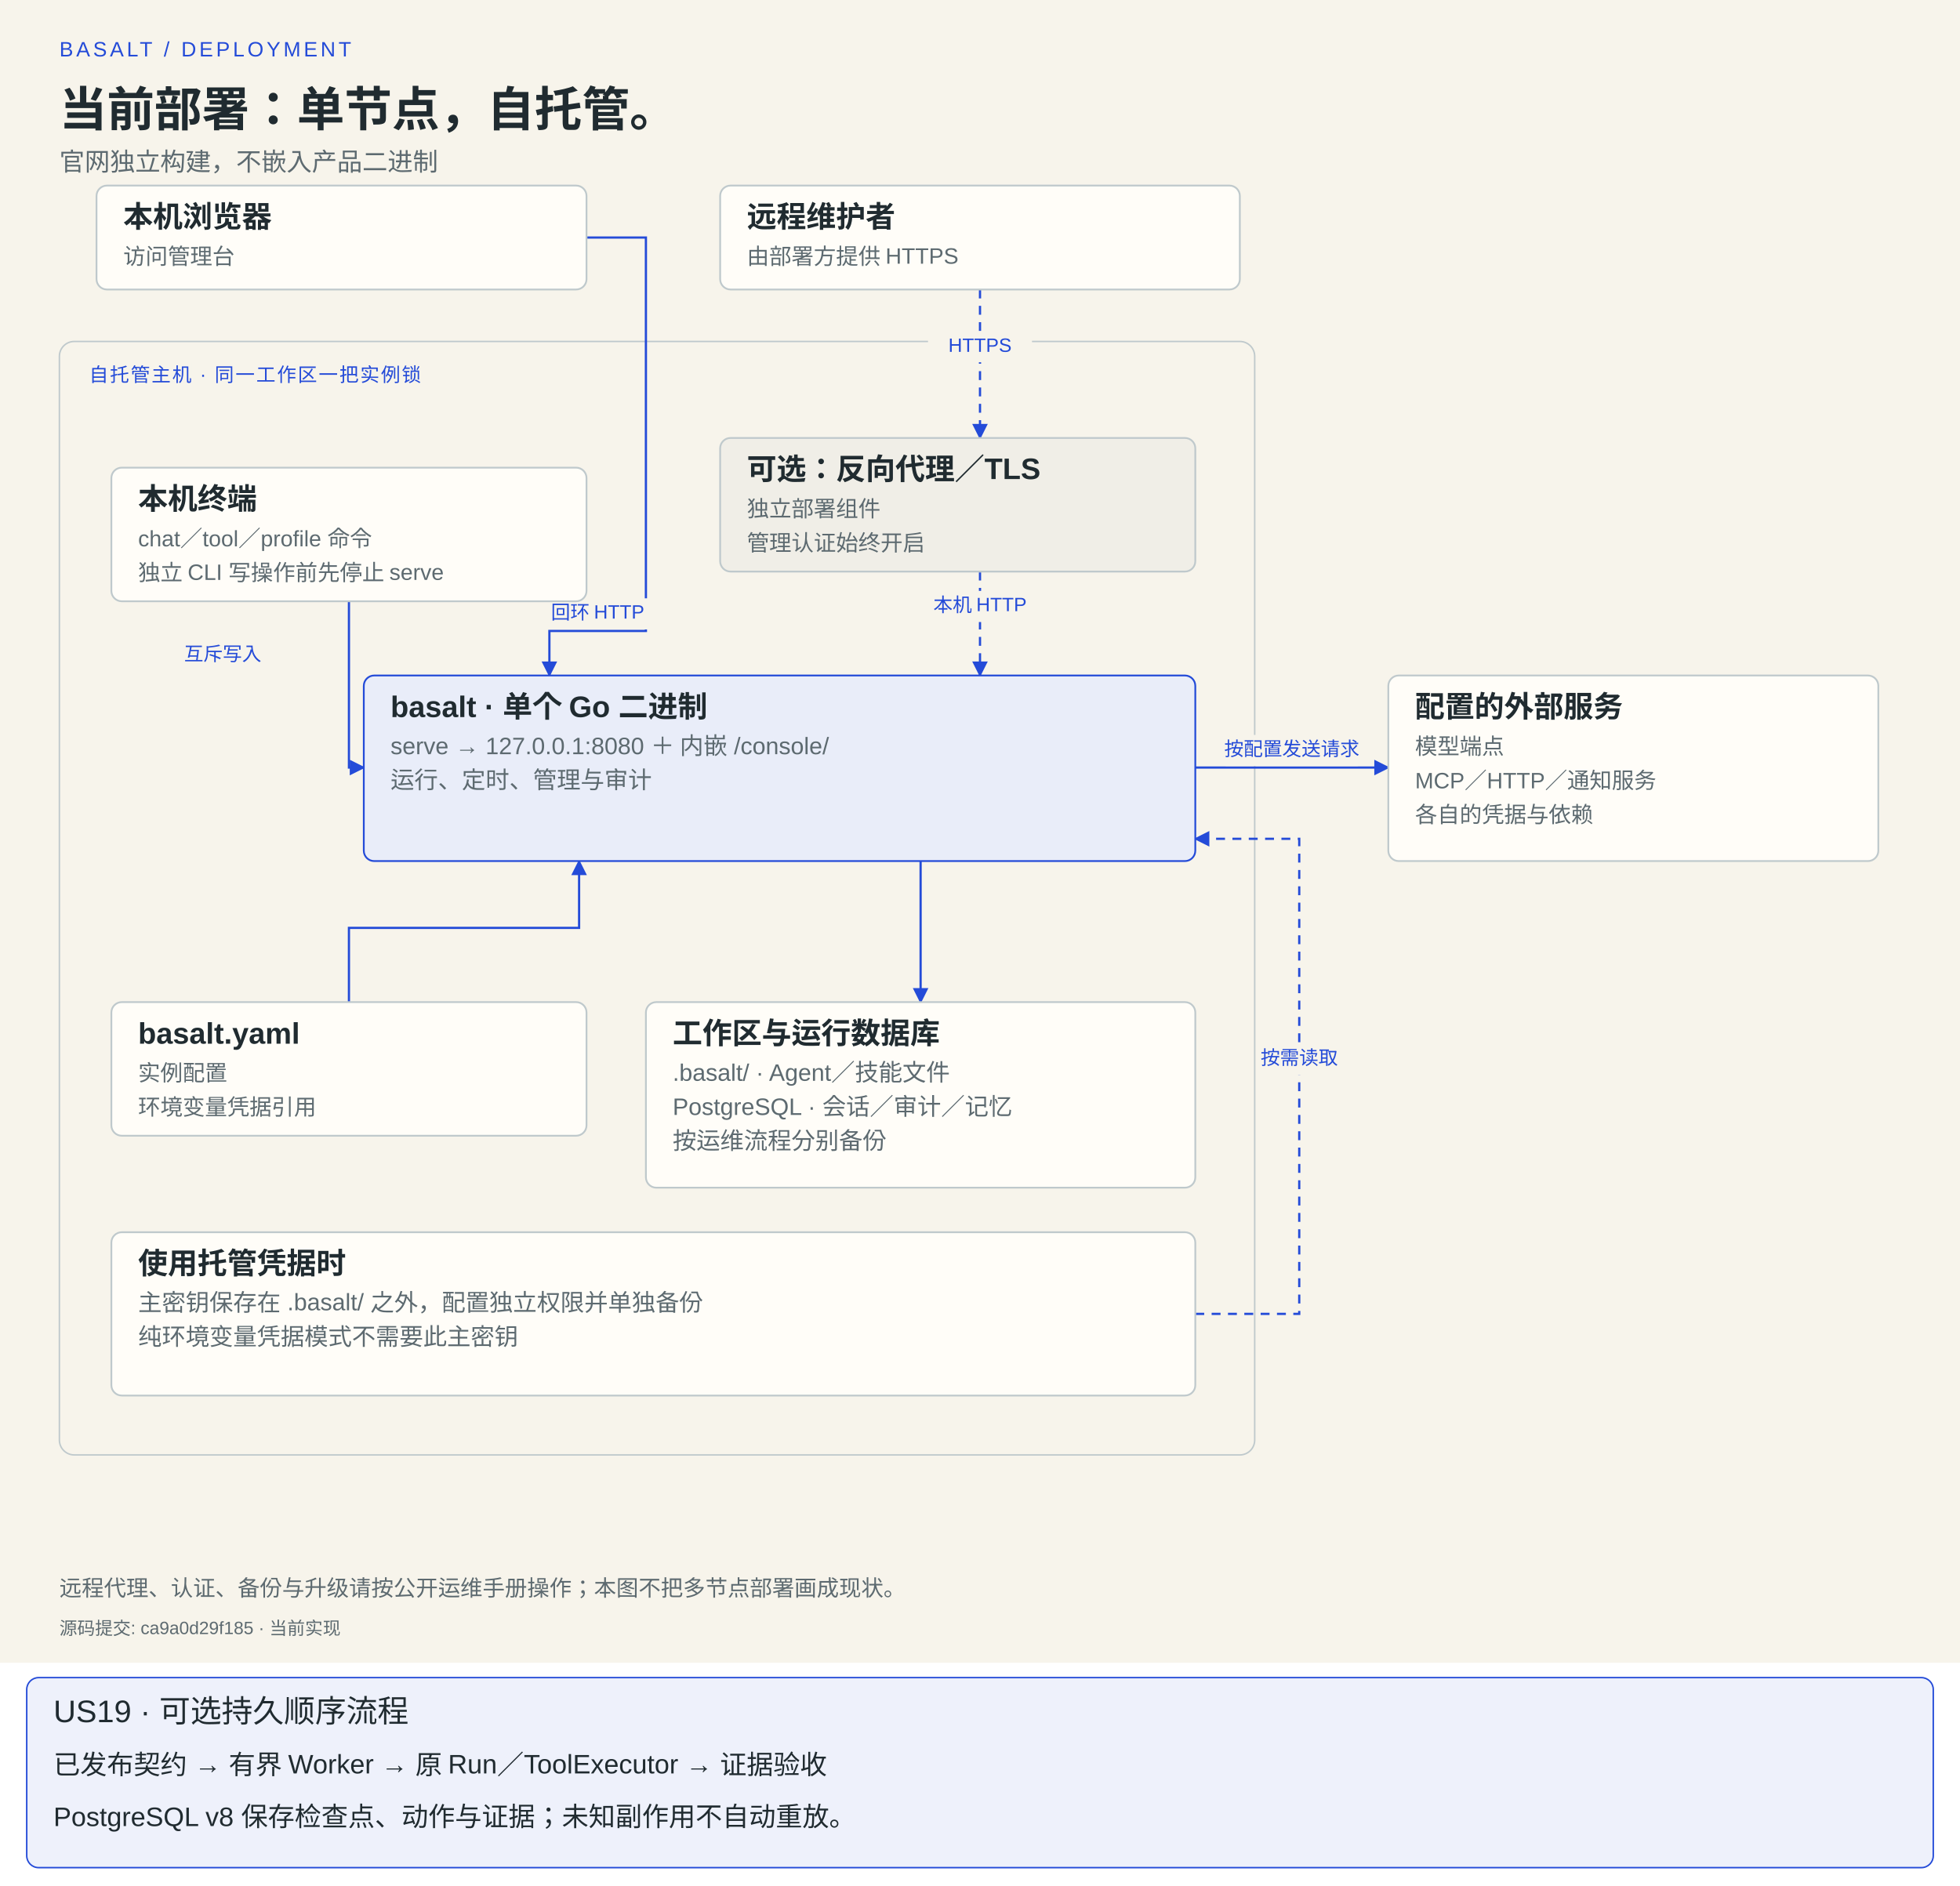
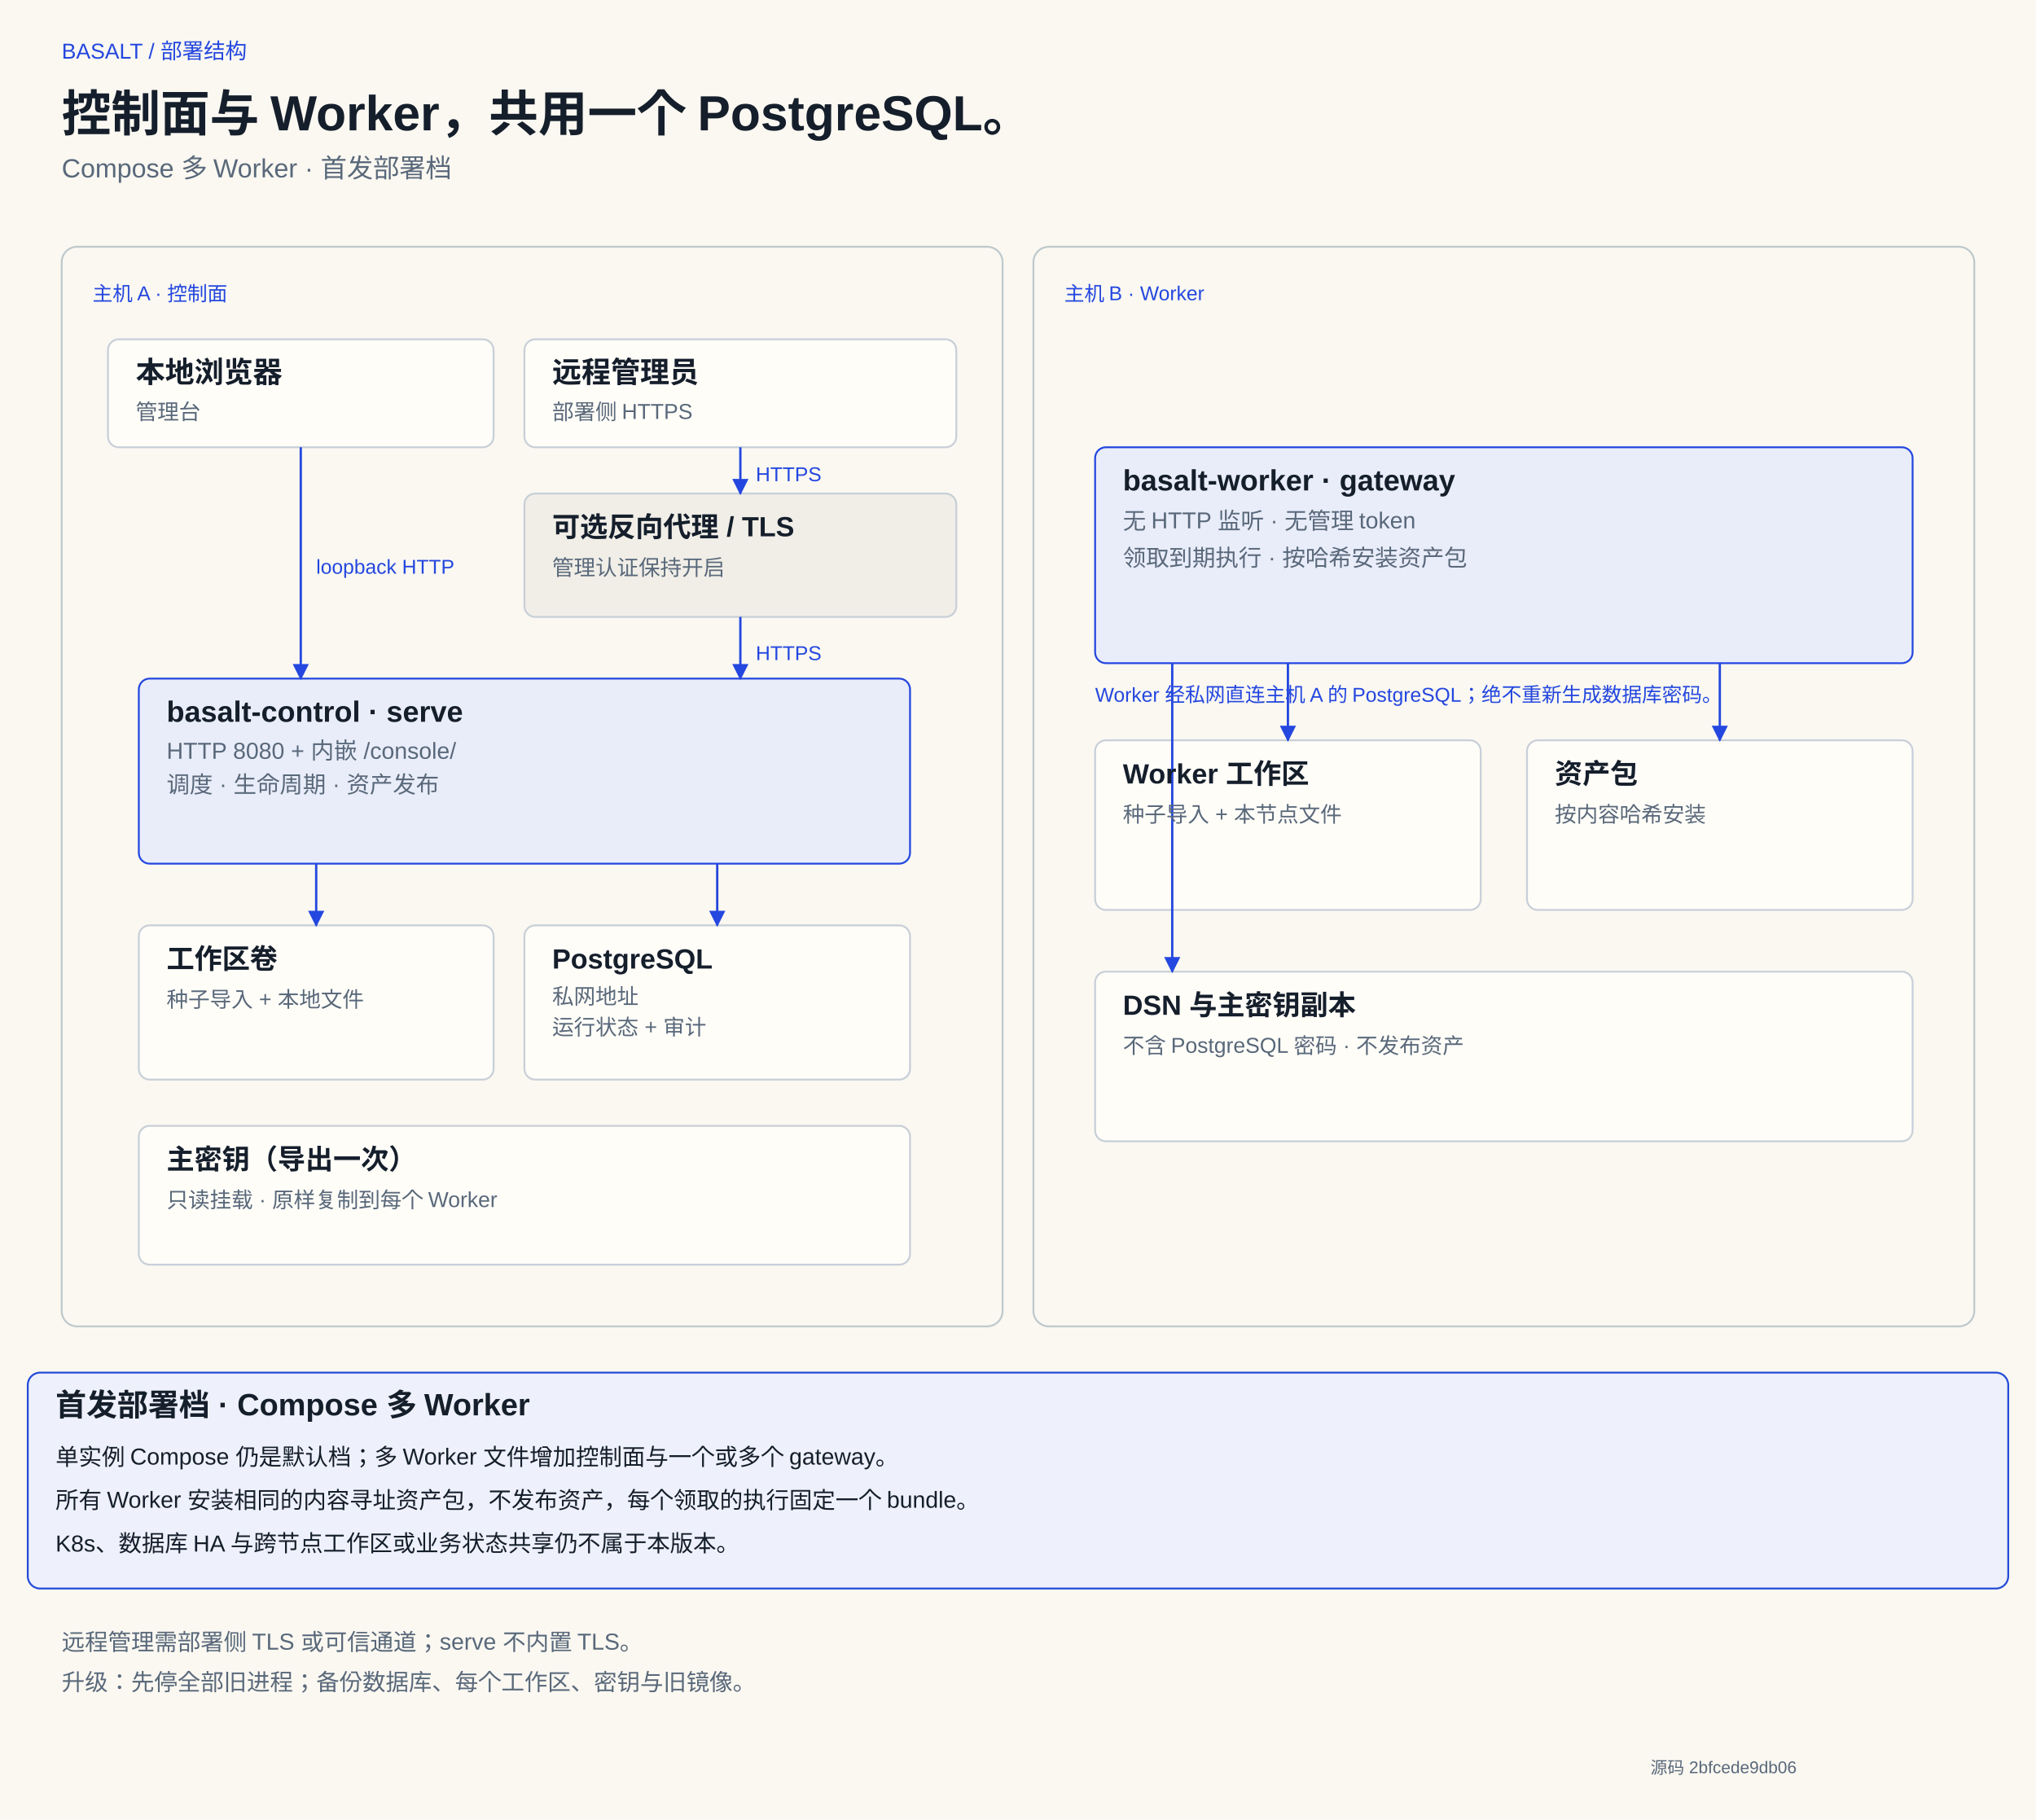
- <svg xmlns="http://www.w3.org/2000/svg" width="1320" height="1270" viewBox="0 0 1320 1270" role="img" aria-labelledby="diagram-title diagram-desc" data-diagram-id="deployment" data-source-commit="ca9a0d29f185a548b14b595e6068c52df1c3cdf4" data-working-tree-feature="US19">
+ <svg xmlns="http://www.w3.org/2000/svg" width="1320" height="1180" viewBox="0 0 1320 1180" role="img" aria-labelledby="diagram-title diagram-desc" data-diagram-id="deployment" data-source-commit="2bfcede9db06baf7cec27f1adb825a8e1ffb3969" data-working-tree-feature="US25C">
  <defs>
    <marker id="arrow" viewBox="0 0 10 10" refX="9" refY="5" markerWidth="7" markerHeight="7" orient="auto-start-reverse">
-       <path d="M0 0 L10 5 L0 10 Z" fill="#244bd8" />
+       <path d="M0 0 L10 5 L0 10 Z" fill="#2447df" />
    </marker>
  </defs>
-   <rect width="1320" height="1120" fill="#f7f4eb" />
-   <g font-family="Arial, Microsoft YaHei, sans-serif" fill="#202b30">
-     <text x="40" y="38" font-size="14" letter-spacing="2" fill="#244bd8">BASALT / DEPLOYMENT</text>
-     <text x="40" y="85" font-size="32" font-weight="600">当前部署：单节点，自托管。</text>
-     <text x="40" y="115" font-size="17" fill="#5d6a70">官网独立构建，不嵌入产品二进制</text>
-     <rect x="40" y="230" width="805" height="750" rx="10" fill="none" stroke="#bfc9cc" />
-     <path d="M395,160 L435,160 L435,425 L370,425 L370,455" fill="none" stroke="#244bd8" stroke-width="1.5" marker-end="url(#arrow)" />
-     <rect x="355.5" y="403" width="94" height="21" rx="3" fill="#f7f4eb" />
-     <text x="402.5" y="417" text-anchor="middle" font-size="13" fill="#244bd8">回环 HTTP</text>
-     <path d="M660,195 L660,295" fill="none" stroke="#244bd8" stroke-width="1.5" stroke-dasharray="6 5" marker-end="url(#arrow)" />
-     <rect x="625" y="223" width="70" height="21" rx="3" fill="#f7f4eb" />
-     <text x="660" y="237" text-anchor="middle" font-size="13" fill="#244bd8">HTTPS</text>
-     <path d="M660,385 L660,455" fill="none" stroke="#244bd8" stroke-width="1.5" stroke-dasharray="6 5" marker-end="url(#arrow)" />
-     <rect x="613" y="398" width="94" height="21" rx="3" fill="#f7f4eb" />
-     <text x="660" y="412" text-anchor="middle" font-size="13" fill="#244bd8">本机 HTTP</text>
-     <path d="M235,405 L235,517 L245,517" fill="none" stroke="#244bd8" stroke-width="1.5" marker-end="url(#arrow)" />
-     <rect x="121" y="431" width="58" height="21" rx="3" fill="#f7f4eb" />
-     <text x="150" y="445" text-anchor="middle" font-size="13" fill="#244bd8">互斥写入</text>
-     <path d="M235,675 L235,625 L390,625 L390,580" fill="none" stroke="#244bd8" stroke-width="1.5" marker-end="url(#arrow)" />
-     <path d="M620,580 L620,675" fill="none" stroke="#244bd8" stroke-width="1.5" marker-end="url(#arrow)" />
-     <path d="M805,517 L935,517" fill="none" stroke="#244bd8" stroke-width="1.5" marker-end="url(#arrow)" />
-     <rect x="823" y="495" width="94" height="21" rx="3" fill="#f7f4eb" />
-     <text x="870" y="509" text-anchor="middle" font-size="13" fill="#244bd8">按配置发送请求</text>
-     <path d="M805,885 L875,885 L875,565 L805,565" fill="none" stroke="#244bd8" stroke-width="1.5" stroke-dasharray="6 5" marker-end="url(#arrow)" />
-     <rect x="846" y="703" width="58" height="21" rx="3" fill="#f7f4eb" />
-     <text x="875" y="717" text-anchor="middle" font-size="13" fill="#244bd8">按需读取</text>
-     <text x="60" y="257" font-size="13" letter-spacing="1" fill="#244bd8" stroke="#f7f4eb" stroke-width="5" paint-order="stroke">自托管主机 · 同一工作区一把实例锁</text>
-     <g data-node-id="browser">
-       <rect x="65" y="125" width="330" height="70" rx="7" fill="#fffdf8" stroke="#bfc9cc" stroke-width="1.2" />
-       <text x="83" y="153" font-size="20" font-weight="600">本机浏览器</text>
-       <text x="83" y="178" font-size="15" fill="#5d6a70">访问管理台</text>
-     </g>
-     <g data-node-id="remote">
-       <rect x="485" y="125" width="350" height="70" rx="7" fill="#fffdf8" stroke="#bfc9cc" stroke-width="1.2" />
-       <text x="503" y="153" font-size="20" font-weight="600">远程维护者</text>
-       <text x="503" y="178" font-size="15" fill="#5d6a70">由部署方提供 HTTPS</text>
-     </g>
-     <g data-node-id="proxy">
-       <rect x="485" y="295" width="320" height="90" rx="7" fill="#f0eee7" stroke="#bfc9cc" stroke-width="1.2" />
-       <text x="503" y="323" font-size="20" font-weight="600">可选：反向代理／TLS</text>
-       <text x="503" y="348" font-size="15" fill="#5d6a70">独立部署组件</text>
-       <text x="503" y="371" font-size="15" fill="#5d6a70">管理认证始终开启</text>
-     </g>
-     <g data-node-id="binary">
-       <rect x="245" y="455" width="560" height="125" rx="7" fill="#e9edf9" stroke="#244bd8" stroke-width="1.2" />
-       <text x="263" y="483" font-size="20" font-weight="600">basalt · 单个 Go 二进制</text>
-       <text x="263" y="508" font-size="16" fill="#5d6a70">serve → 127.0.0.1:8080 ＋ 内嵌 /console/</text>
-       <text x="263" y="531" font-size="16" fill="#5d6a70">运行、定时、管理与审计</text>
-     </g>
-     <g data-node-id="cli">
-       <rect x="75" y="315" width="320" height="90" rx="7" fill="#fffdf8" stroke="#bfc9cc" stroke-width="1.2" />
-       <text x="93" y="343" font-size="20" font-weight="600">本机终端</text>
-       <text x="93" y="368" font-size="15" fill="#5d6a70">chat／tool／profile 命令</text>
-       <text x="93" y="391" font-size="15" fill="#5d6a70">独立 CLI 写操作前先停止 serve</text>
-     </g>
-     <g data-node-id="config">
-       <rect x="75" y="675" width="320" height="90" rx="7" fill="#fffdf8" stroke="#bfc9cc" stroke-width="1.2" />
-       <text x="93" y="703" font-size="20" font-weight="600">basalt.yaml</text>
-       <text x="93" y="728" font-size="15" fill="#5d6a70">实例配置</text>
-       <text x="93" y="751" font-size="15" fill="#5d6a70">环境变量凭据引用</text>
-     </g>
-     <g data-node-id="data">
-       <rect x="435" y="675" width="370" height="125" rx="7" fill="#fffdf8" stroke="#bfc9cc" stroke-width="1.2" />
-       <text x="453" y="703" font-size="20" font-weight="600">工作区与运行数据库</text>
-       <text x="453" y="728" font-size="16" fill="#5d6a70">.basalt/ · Agent／技能文件</text>
-       <text x="453" y="751" font-size="16" fill="#5d6a70">PostgreSQL · 会话／审计／记忆</text>
-       <text x="453" y="774" font-size="16" fill="#5d6a70">按运维流程分别备份</text>
-     </g>
-     <g data-node-id="external">
-       <rect x="935" y="455" width="330" height="125" rx="7" fill="#fffdf8" stroke="#bfc9cc" stroke-width="1.2" />
-       <text x="953" y="483" font-size="20" font-weight="600">配置的外部服务</text>
-       <text x="953" y="508" font-size="15" fill="#5d6a70">模型端点</text>
-       <text x="953" y="531" font-size="15" fill="#5d6a70">MCP／HTTP／通知服务</text>
-       <text x="953" y="554" font-size="15" fill="#5d6a70">各自的凭据与依赖</text>
-     </g>
-     <g data-node-id="key">
-       <rect x="75" y="830" width="730" height="110" rx="7" fill="#fffdf8" stroke="#bfc9cc" stroke-width="1.2" />
-       <text x="93" y="858" font-size="20" font-weight="600">使用托管凭据时</text>
-       <text x="93" y="883" font-size="16" fill="#5d6a70">主密钥保存在 .basalt/ 之外，配置独立权限并单独备份</text>
-       <text x="93" y="906" font-size="16" fill="#5d6a70">纯环境变量凭据模式不需要此主密钥</text>
-     </g>
-     <text x="40" y="1075" font-size="15" fill="#5d6a70">远程代理、认证、备份与升级请按公开运维手册操作；本图不把多节点部署画成现状。</text>
-     <text x="40" y="1101" font-size="12" fill="#5d6a70">源码提交: ca9a0d29f185 · 当前实现</text>
-   </g>
-   <g id="us19-flow" font-family="Arial, Microsoft YaHei, sans-serif">
-     <rect x="18" y="1130" width="1284" height="128" rx="8" fill="#eef1fb" stroke="#244bd8" />
-     <text x="36" y="1160" font-size="21" fill="#202b30">US19 · 可选持久顺序流程</text>
-     <text x="36" y="1195" font-size="18" fill="#202b30">已发布契约 → 有界 Worker → 原 Run／ToolExecutor → 证据验收</text>
-     <text x="36" y="1230" font-size="18" fill="#202b30">PostgreSQL v8 保存检查点、动作与证据；未知副作用不自动重放。</text>
+   <g font-family="Arial, Microsoft YaHei, sans-serif" fill="#151e2b">
+     <rect width="1320" height="1180" fill="#faf8f1" />
+     <rect x="40" y="160" width="610" height="700" rx="10" fill="none" stroke="#bfc9cc" stroke-width="1.2" />
+     <rect x="670" y="160" width="610" height="700" rx="10" fill="none" stroke="#bfc9cc" stroke-width="1.2" />
+     <rect x="70" y="220" width="250" height="70" rx="7" fill="#fffdf8" stroke="#c8cfd8" stroke-width="1.2" />
+     <rect x="340" y="220" width="280" height="70" rx="7" fill="#fffdf8" stroke="#c8cfd8" stroke-width="1.2" />
+     <rect x="340" y="320" width="280" height="80" rx="7" fill="#f0eee7" stroke="#c8cfd8" stroke-width="1.2" />
+     <rect x="90" y="440" width="500" height="120" rx="7" fill="#e9edf9" stroke="#2447df" stroke-width="1.2" />
+     <rect x="90" y="600" width="230" height="100" rx="7" fill="#fffdf8" stroke="#c8cfd8" stroke-width="1.2" />
+     <rect x="340" y="600" width="250" height="100" rx="7" fill="#fffdf8" stroke="#c8cfd8" stroke-width="1.2" />
+     <rect x="90" y="730" width="500" height="90" rx="7" fill="#fffdf8" stroke="#c8cfd8" stroke-width="1.2" />
+     <rect x="710" y="290" width="530" height="140" rx="7" fill="#e9edf9" stroke="#2447df" stroke-width="1.2" />
+     <rect x="710" y="480" width="250" height="110" rx="7" fill="#fffdf8" stroke="#c8cfd8" stroke-width="1.2" />
+     <rect x="990" y="480" width="250" height="110" rx="7" fill="#fffdf8" stroke="#c8cfd8" stroke-width="1.2" />
+     <rect x="710" y="630" width="530" height="110" rx="7" fill="#fffdf8" stroke="#c8cfd8" stroke-width="1.2" />
+     <rect x="18" y="890" width="1284" height="140" rx="8" fill="#eef1fb" stroke="#244bd8" stroke-width="1.2" />
+     <polyline points="195,290 195,440" fill="none" stroke="#2447df" stroke-width="1.5" marker-end="url(#arrow)" />
+     <polyline points="480,290 480,320" fill="none" stroke="#2447df" stroke-width="1.5" marker-end="url(#arrow)" />
+     <polyline points="480,400 480,440" fill="none" stroke="#2447df" stroke-width="1.5" marker-end="url(#arrow)" />
+     <polyline points="205,560 205,600" fill="none" stroke="#2447df" stroke-width="1.5" marker-end="url(#arrow)" />
+     <polyline points="465,560 465,600" fill="none" stroke="#2447df" stroke-width="1.5" marker-end="url(#arrow)" />
+     <polyline points="835,430 835,480" fill="none" stroke="#2447df" stroke-width="1.5" marker-end="url(#arrow)" />
+     <polyline points="1115,430 1115,480" fill="none" stroke="#2447df" stroke-width="1.5" marker-end="url(#arrow)" />
+     <polyline points="760,430 760,630" fill="none" stroke="#2447df" stroke-width="1.5" marker-end="url(#arrow)" />
+     <text x="40" y="38" font-size="14" fill="#2447df">BASALT / 部署结构</text>
+     <text x="40" y="85" font-size="32" fill="#151e2b" font-weight="600">控制面与 Worker，共用一个 PostgreSQL。</text>
+     <text x="40" y="115" font-size="17" fill="#59687a">Compose 多 Worker · 首发部署档</text>
+     <text x="60" y="195" font-size="13" fill="#2447df">主机 A · 控制面</text>
+     <text x="690" y="195" font-size="13" fill="#2447df">主机 B · Worker</text>
+     <text x="88" y="248" font-size="19" fill="#151e2b" font-weight="600">本地浏览器</text>
+     <text x="88" y="272" font-size="14" fill="#59687a">管理台</text>
+     <text x="358" y="248" font-size="19" fill="#151e2b" font-weight="600">远程管理员</text>
+     <text x="358" y="272" font-size="14" fill="#59687a">部署侧 HTTPS</text>
+     <text x="358" y="348" font-size="18" fill="#151e2b" font-weight="600">可选反向代理 / TLS</text>
+     <text x="358" y="373" font-size="14" fill="#59687a">管理认证保持开启</text>
+     <text x="108" y="468" font-size="19" fill="#151e2b" font-weight="600">basalt-control · serve</text>
+     <text x="108" y="492" font-size="15" fill="#59687a">HTTP 8080 + 内嵌 /console/</text>
+     <text x="108" y="514" font-size="15" fill="#59687a">调度 · 生命周期 · 资产发布</text>
+     <text x="108" y="628" font-size="18" fill="#151e2b" font-weight="600">工作区卷</text>
+     <text x="108" y="653" font-size="14" fill="#59687a">种子导入 + 本地文件</text>
+     <text x="358" y="628" font-size="18" fill="#151e2b" font-weight="600">PostgreSQL</text>
+     <text x="358" y="651" font-size="14" fill="#59687a">私网地址</text>
+     <text x="358" y="671" font-size="14" fill="#59687a">运行状态 + 审计</text>
+     <text x="108" y="758" font-size="18" fill="#151e2b" font-weight="600">主密钥（导出一次）</text>
+     <text x="108" y="783" font-size="14" fill="#59687a">只读挂载 · 原样复制到每个 Worker</text>
+     <text x="728" y="318" font-size="19" fill="#151e2b" font-weight="600">basalt-worker · gateway</text>
+     <text x="728" y="343" font-size="15" fill="#59687a">无 HTTP 监听 · 无管理 token</text>
+     <text x="728" y="367" font-size="15" fill="#59687a">领取到期执行 · 按哈希安装资产包</text>
+     <text x="710" y="455" font-size="13" fill="#2447df">Worker 经私网直连主机 A 的 PostgreSQL；绝不重新生成数据库密码。</text>
+     <text x="728" y="508" font-size="18" fill="#151e2b" font-weight="600">Worker 工作区</text>
+     <text x="728" y="533" font-size="14" fill="#59687a">种子导入 + 本节点文件</text>
+     <text x="1008" y="508" font-size="18" fill="#151e2b" font-weight="600">资产包</text>
+     <text x="1008" y="533" font-size="14" fill="#59687a">按内容哈希安装</text>
+     <text x="728" y="658" font-size="18" fill="#151e2b" font-weight="600">DSN 与主密钥副本</text>
+     <text x="728" y="683" font-size="14" fill="#59687a">不含 PostgreSQL 密码 · 不发布资产</text>
+     <text x="205" y="372" font-size="13" fill="#2447df">loopback HTTP</text>
+     <text x="490" y="312" font-size="13" fill="#2447df">HTTPS</text>
+     <text x="490" y="428" font-size="13" fill="#2447df">HTTPS</text>
+     <text x="36" y="918" font-size="20" fill="#151e2b" font-weight="600">首发部署档 · Compose 多 Worker</text>
+     <text x="36" y="950" font-size="15" fill="#151e2b">单实例 Compose 仍是默认档；多 Worker 文件增加控制面与一个或多个 gateway。</text>
+     <text x="36" y="978" font-size="15" fill="#151e2b">所有 Worker 安装相同的内容寻址资产包，不发布资产，每个领取的执行固定一个 bundle。</text>
+     <text x="36" y="1006" font-size="15" fill="#151e2b">K8s、数据库 HA 与跨节点工作区或业务状态共享仍不属于本版本。</text>
+     <text x="40" y="1070" font-size="15" fill="#59687a">远程管理需部署侧 TLS 或可信通道；serve 不内置 TLS。</text>
+     <text x="40" y="1096" font-size="15" fill="#59687a">升级：先停全部旧进程；备份数据库、每个工作区、密钥与旧镜像。</text>
+     <text x="1070" y="1150" font-size="11" fill="#59687a">源码 2bfcede9db06</text>
  </g>
</svg>
